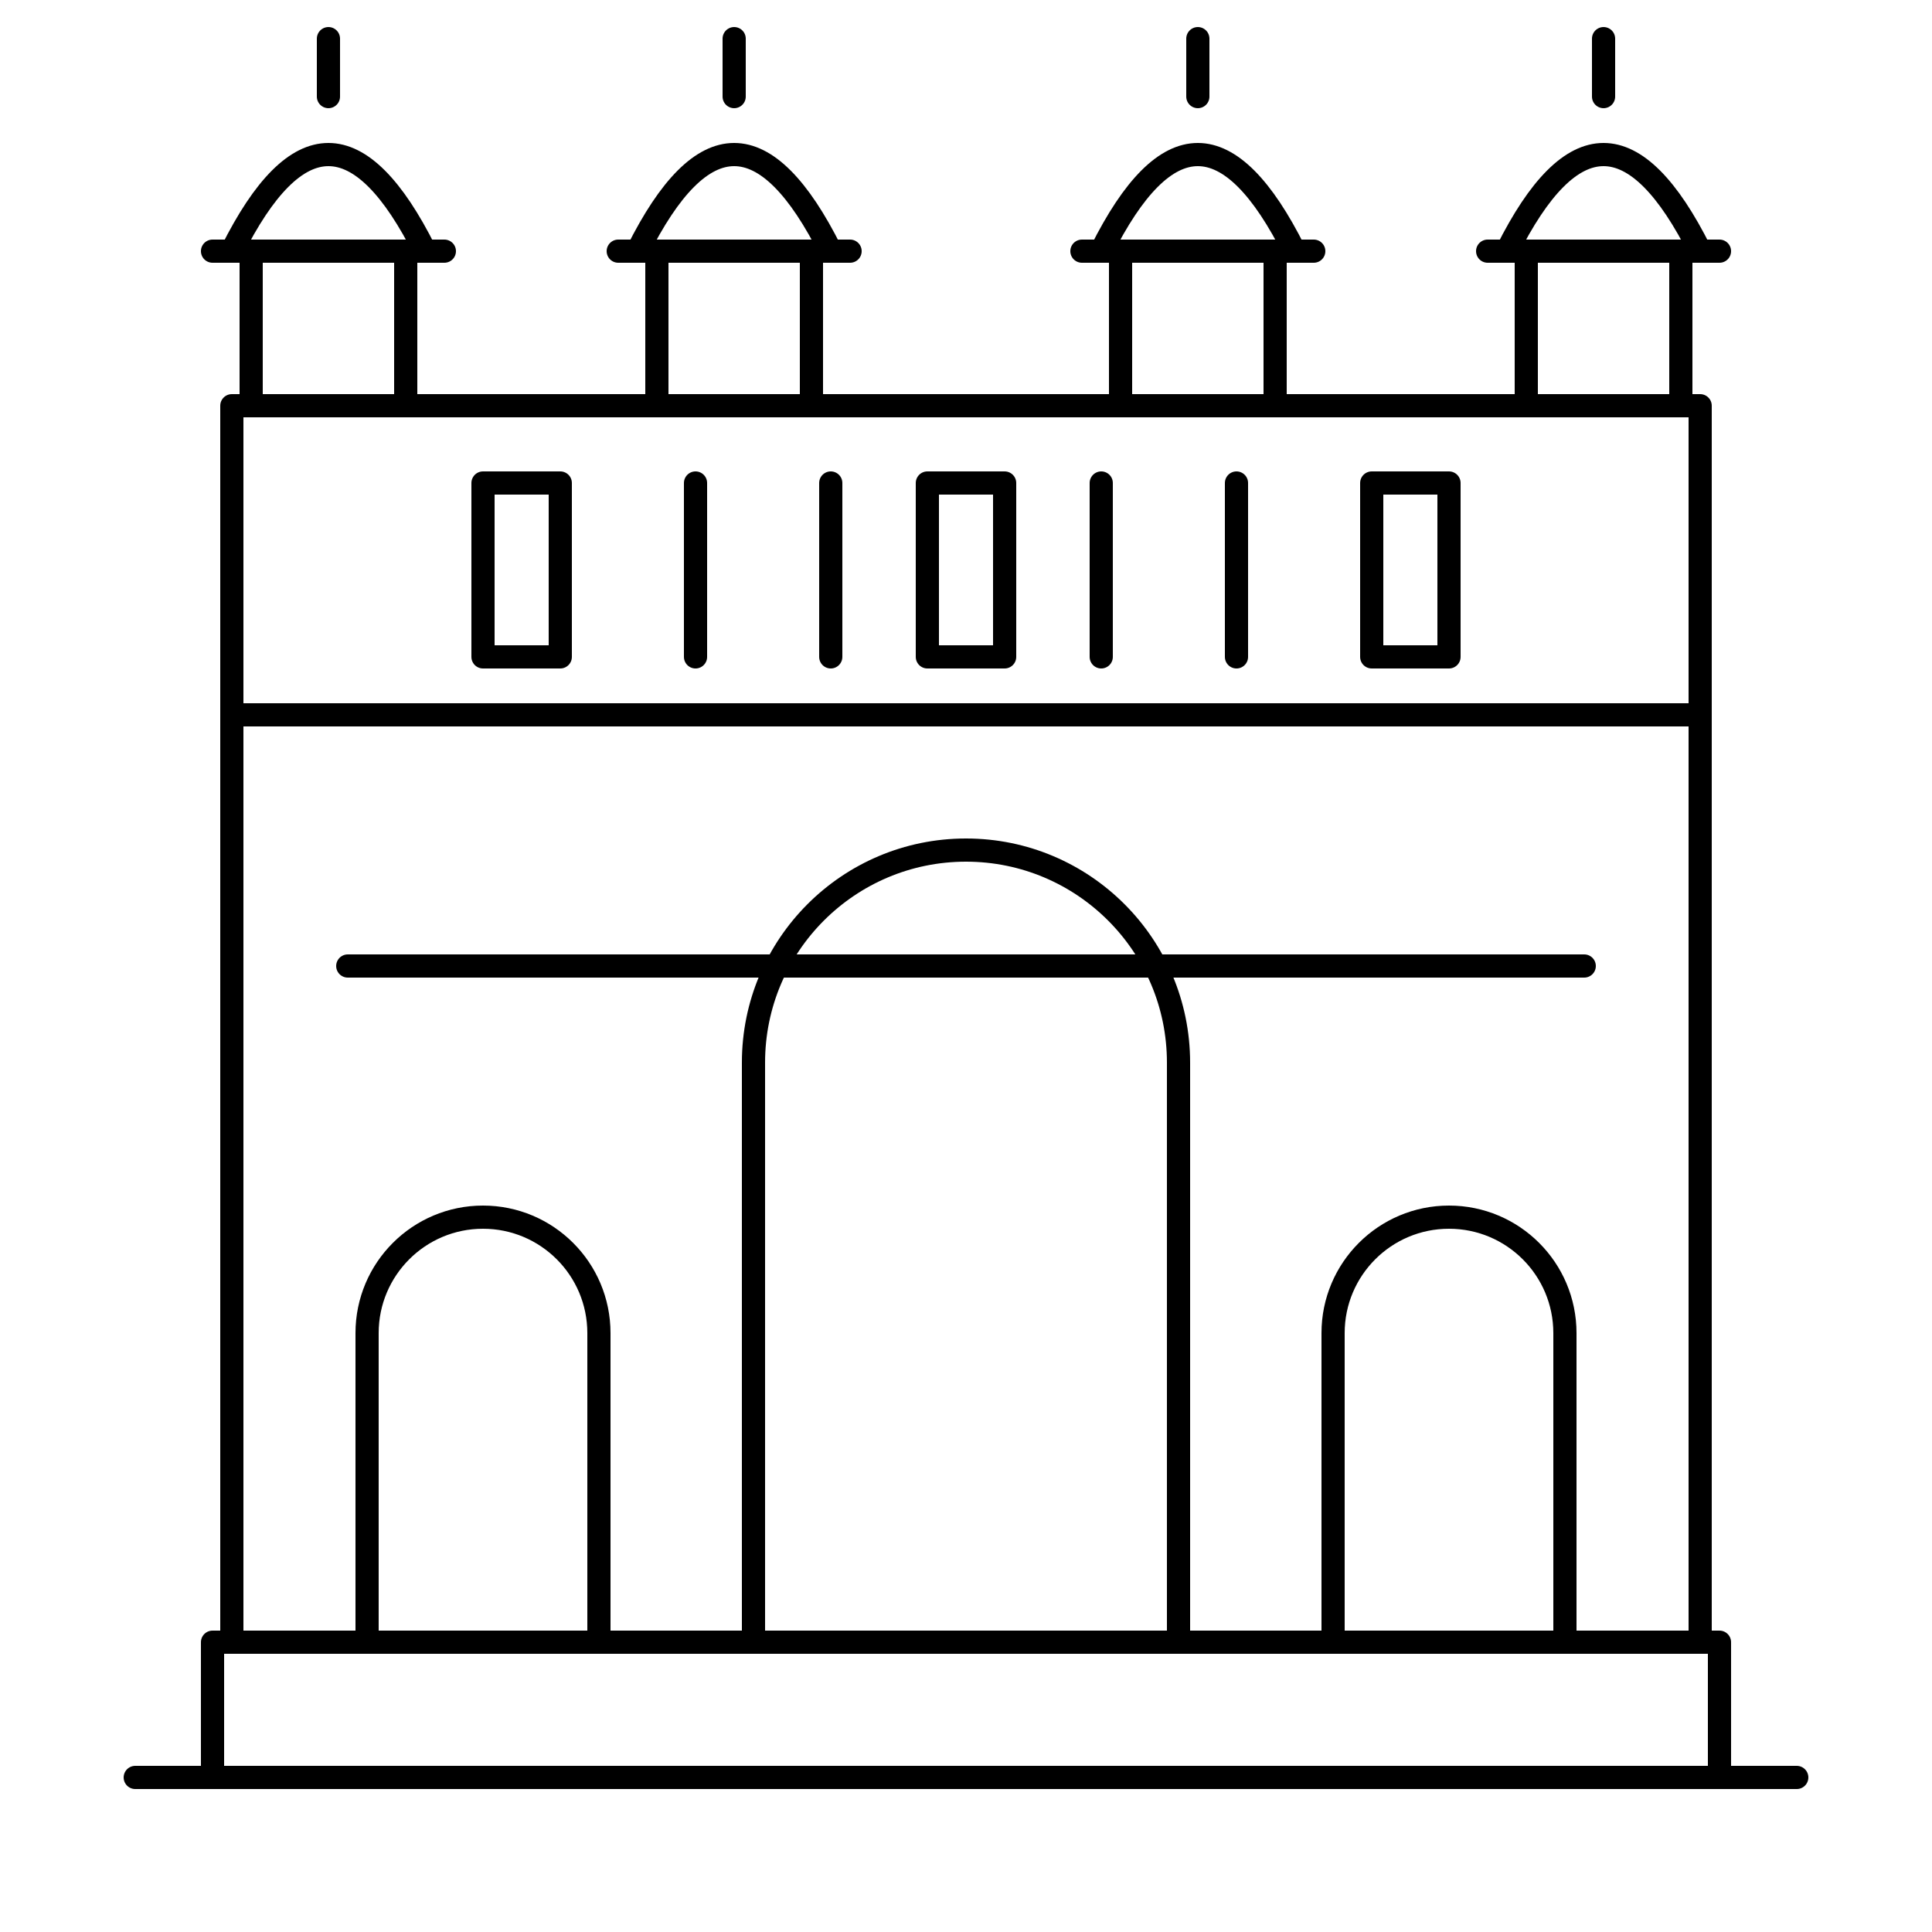
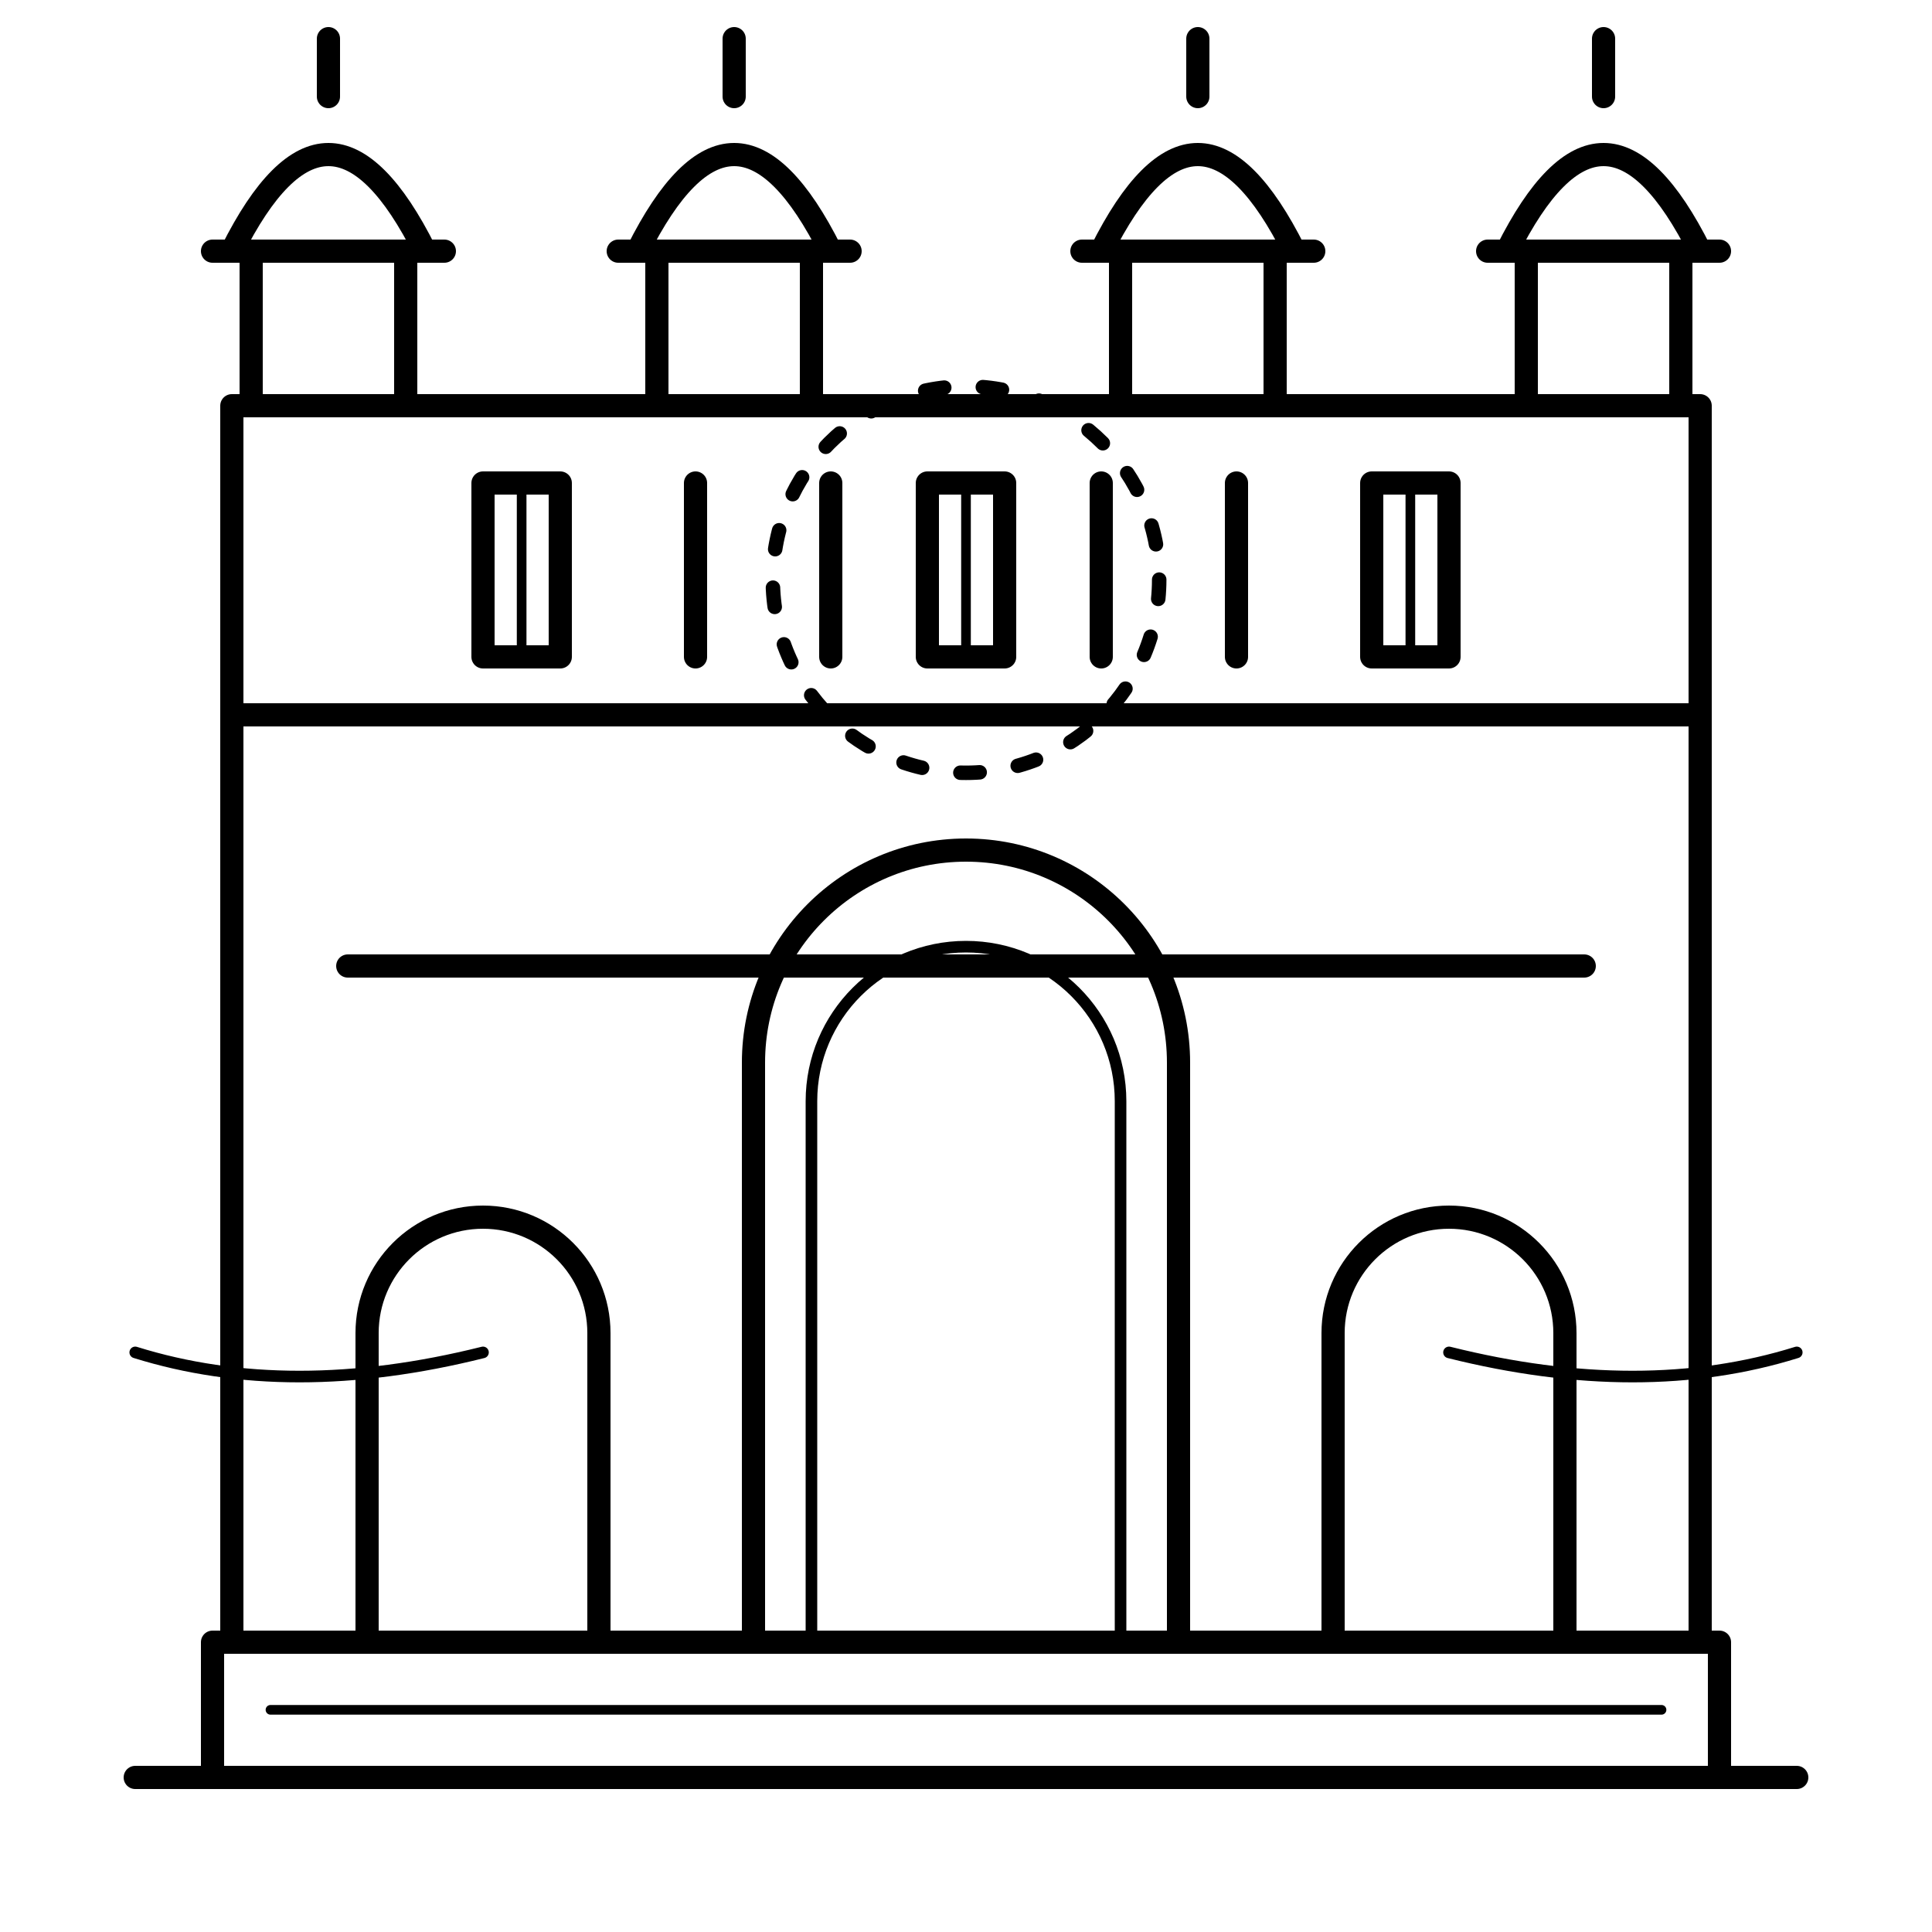
<svg xmlns="http://www.w3.org/2000/svg" viewBox="0 0 200 200">
+   <g id="shadow" fill="none" stroke="currentColor" stroke-width="2.4" stroke-linecap="round" stroke-linejoin="round">
+     <path d="M 14 140 Q 30 145 50 140" stroke-width="1.2" />
+     <path d="M 150 140 Q 170 145 186 140" stroke-width="1.2" />
+     <circle cx="100" cy="60" r="20" stroke-width="1.5" stroke-dasharray="2 4" />
+   </g>
  <g id="ink" fill="none" stroke="currentColor" stroke-width="2.4" stroke-linecap="round" stroke-linejoin="round">
    <line x1="14" y1="184" x2="186" y2="184" />
    <rect x="22" y="170" width="156" height="14" />
+     <line x1="28" y1="177" x2="172" y2="177" stroke-width="1" />
    <path d="M 24 170 L 24 42 L 176 42 L 176 170" />
    <line x1="24" y1="74" x2="176" y2="74" />
    <line x1="36" y1="100" x2="164" y2="100" />
    <path d="M 78 170 L 78 110 A 22 22 0 0 1 122 110 L 122 170" />
+     <path d="M 84 170 L 84 114 A 16 16 0 0 1 116 114 L 116 170" stroke-width="1.2" />
    <path d="M 38 170 L 38 138 A 12 12 0 0 1 62 138 L 62 170" />
    <path d="M 138 170 L 138 138 A 12 12 0 0 1 162 138 L 162 170" />
    <rect x="50" y="50" width="8" height="18" />
    <rect x="96" y="50" width="8" height="18" />
    <rect x="142" y="50" width="8" height="18" />
    <line x1="72" y1="50" x2="72" y2="68" />
    <line x1="86" y1="50" x2="86" y2="68" />
    <line x1="114" y1="50" x2="114" y2="68" />
    <line x1="128" y1="50" x2="128" y2="68" />
    <line x1="26" y1="42" x2="26" y2="26" />
    <line x1="42" y1="42" x2="42" y2="26" />
    <line x1="22" y1="26" x2="46" y2="26" />
    <path d="M 24 26 Q 34 6 44 26" />
-     <line x1="34" y1="10" x2="34" y2="4" />
    <line x1="68" y1="42" x2="68" y2="26" />
    <line x1="84" y1="42" x2="84" y2="26" />
    <line x1="64" y1="26" x2="88" y2="26" />
    <path d="M 66 26 Q 76 6 86 26" />
-     <line x1="76" y1="10" x2="76" y2="4" />
    <line x1="116" y1="42" x2="116" y2="26" />
    <line x1="132" y1="42" x2="132" y2="26" />
    <line x1="112" y1="26" x2="136" y2="26" />
    <path d="M 114 26 Q 124 6 134 26" />
-     <line x1="124" y1="10" x2="124" y2="4" />
    <line x1="158" y1="42" x2="158" y2="26" />
    <line x1="174" y1="42" x2="174" y2="26" />
    <line x1="154" y1="26" x2="178" y2="26" />
    <path d="M 156 26 Q 166 6 176 26" />
+   </g>
+   <g id="accent" fill="none" stroke="currentColor" stroke-width="2.4" stroke-linecap="round" stroke-linejoin="round">
+     <line x1="54" y1="50" x2="54" y2="68" stroke-width="1" />
+     <line x1="100" y1="50" x2="100" y2="68" stroke-width="1" />
+     <line x1="146" y1="50" x2="146" y2="68" stroke-width="1" />
+   </g>
+   <g id="foil" fill="none" stroke="currentColor" stroke-width="2.4" stroke-linecap="round" stroke-linejoin="round">
+     <line x1="34" y1="10" x2="34" y2="4" />
+     <line x1="76" y1="10" x2="76" y2="4" />
+     <line x1="124" y1="10" x2="124" y2="4" />
    <line x1="166" y1="10" x2="166" y2="4" />
  </g>
</svg>
